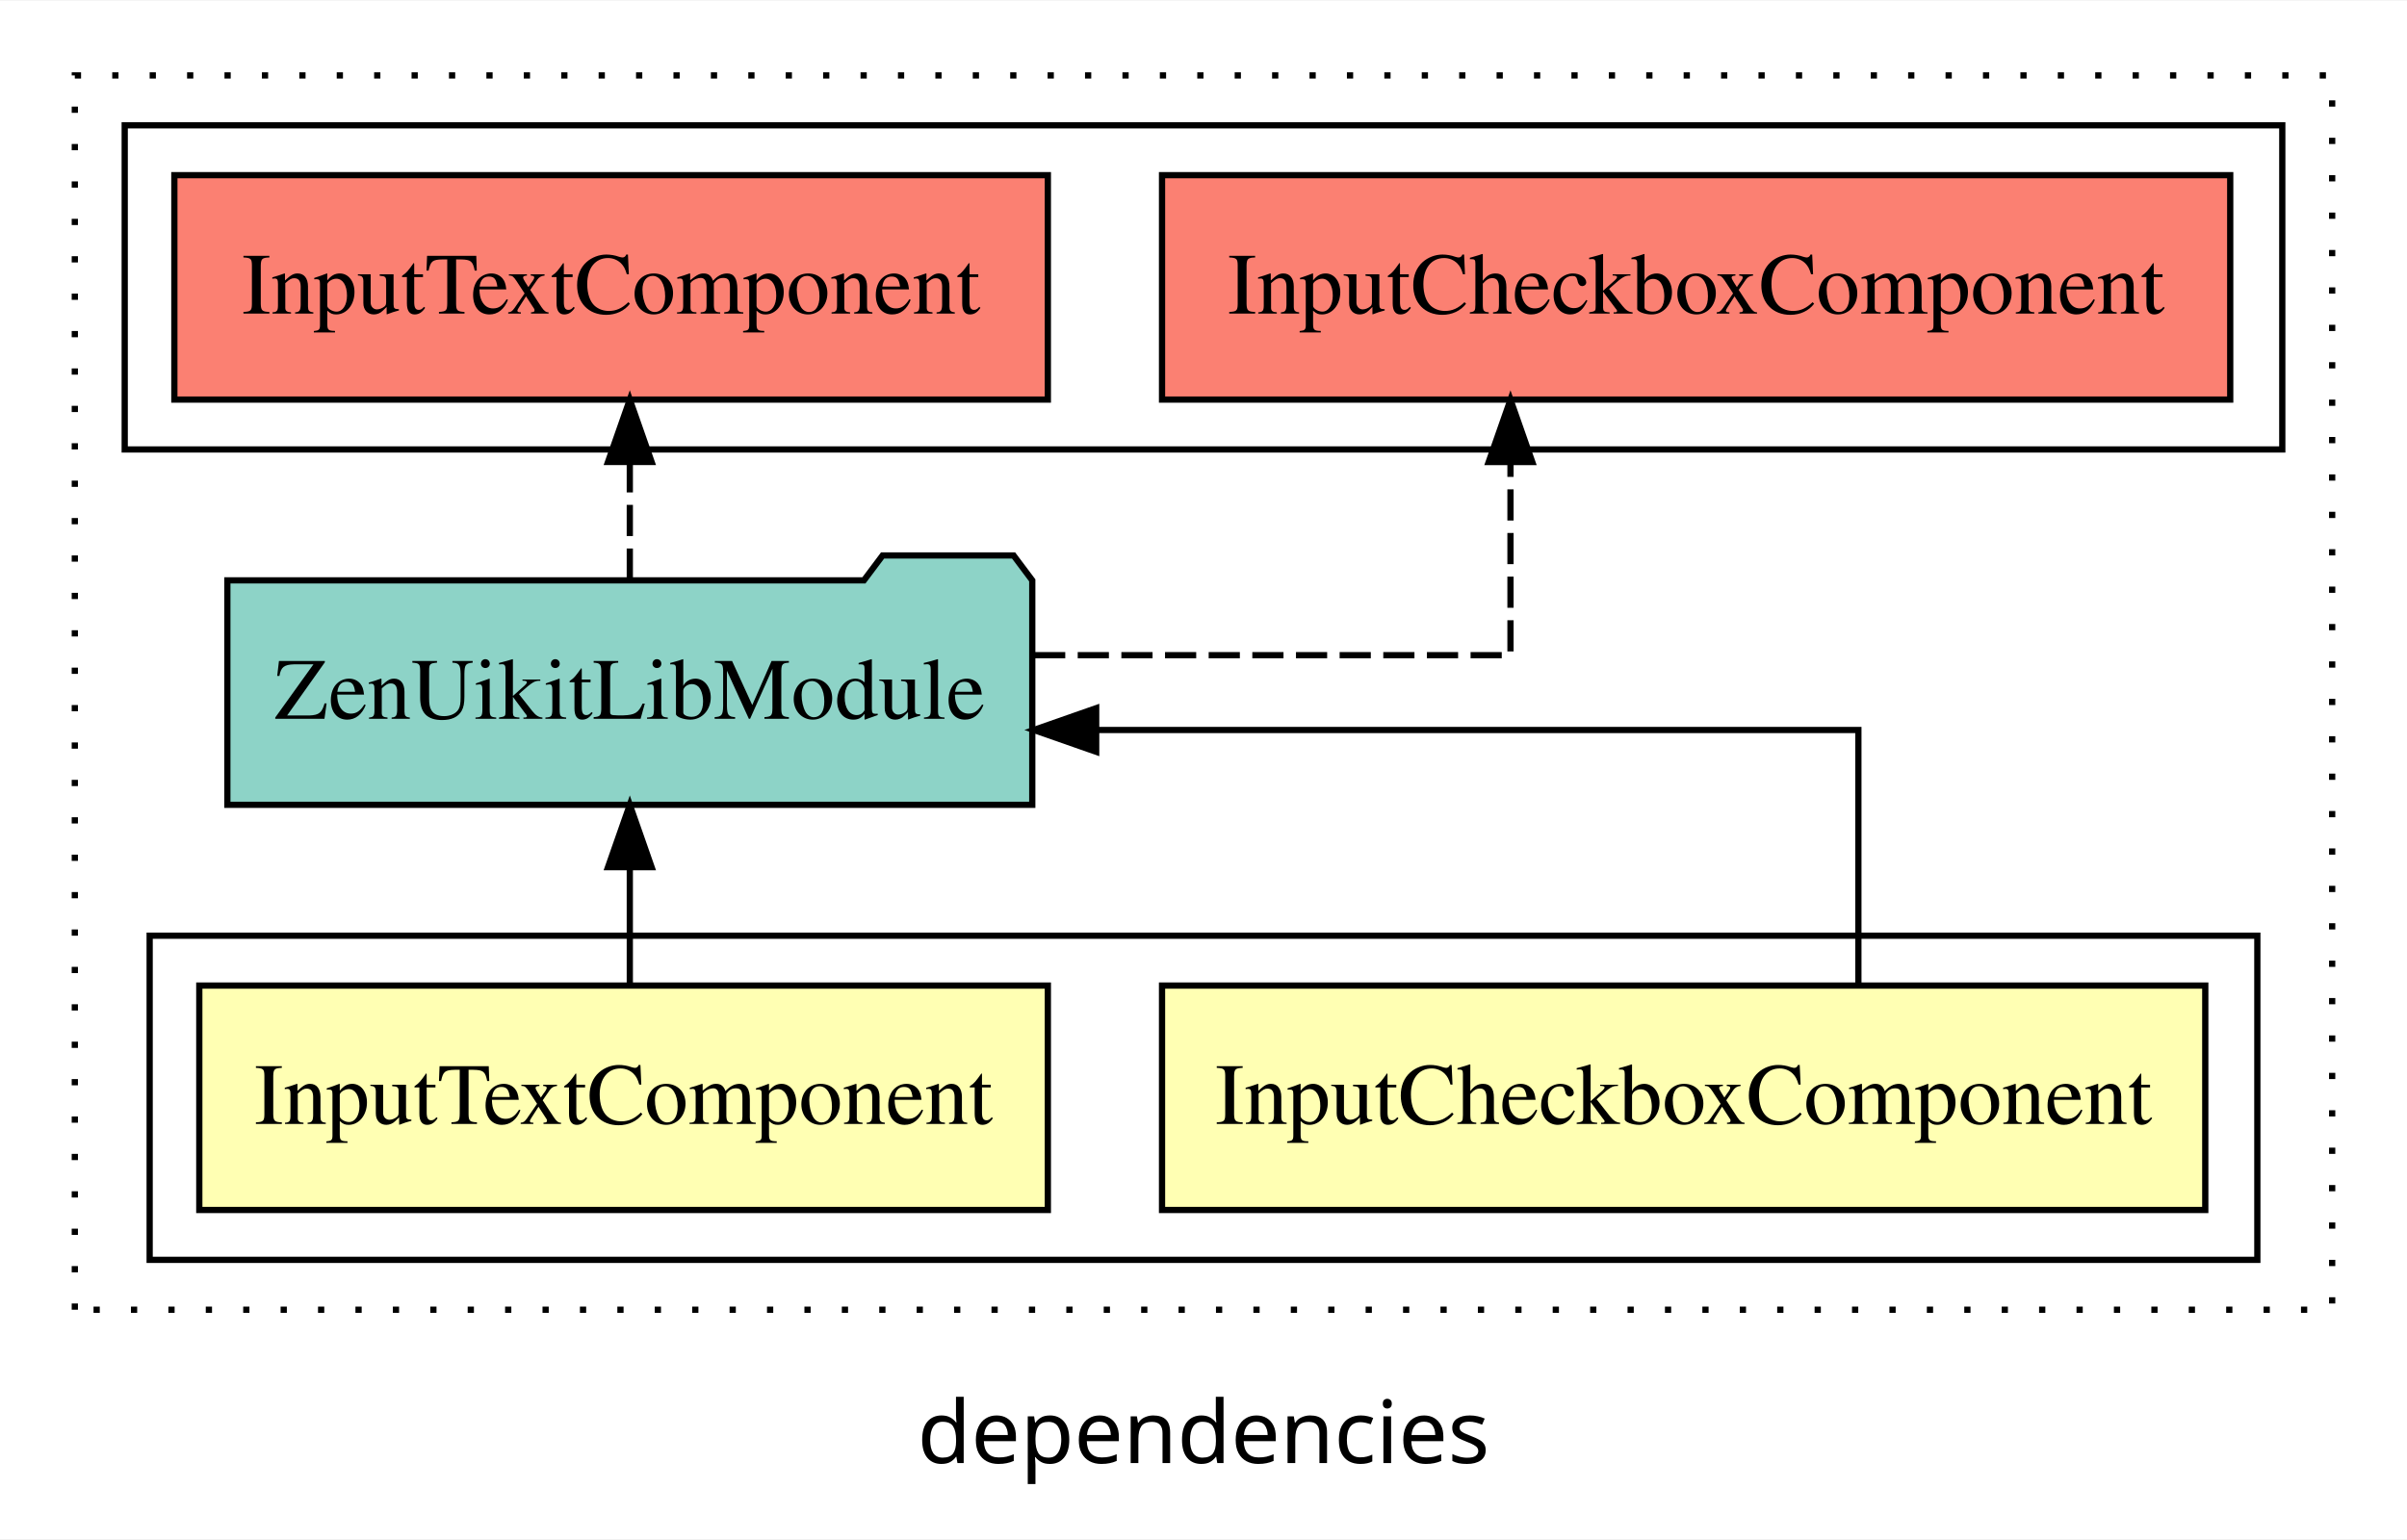
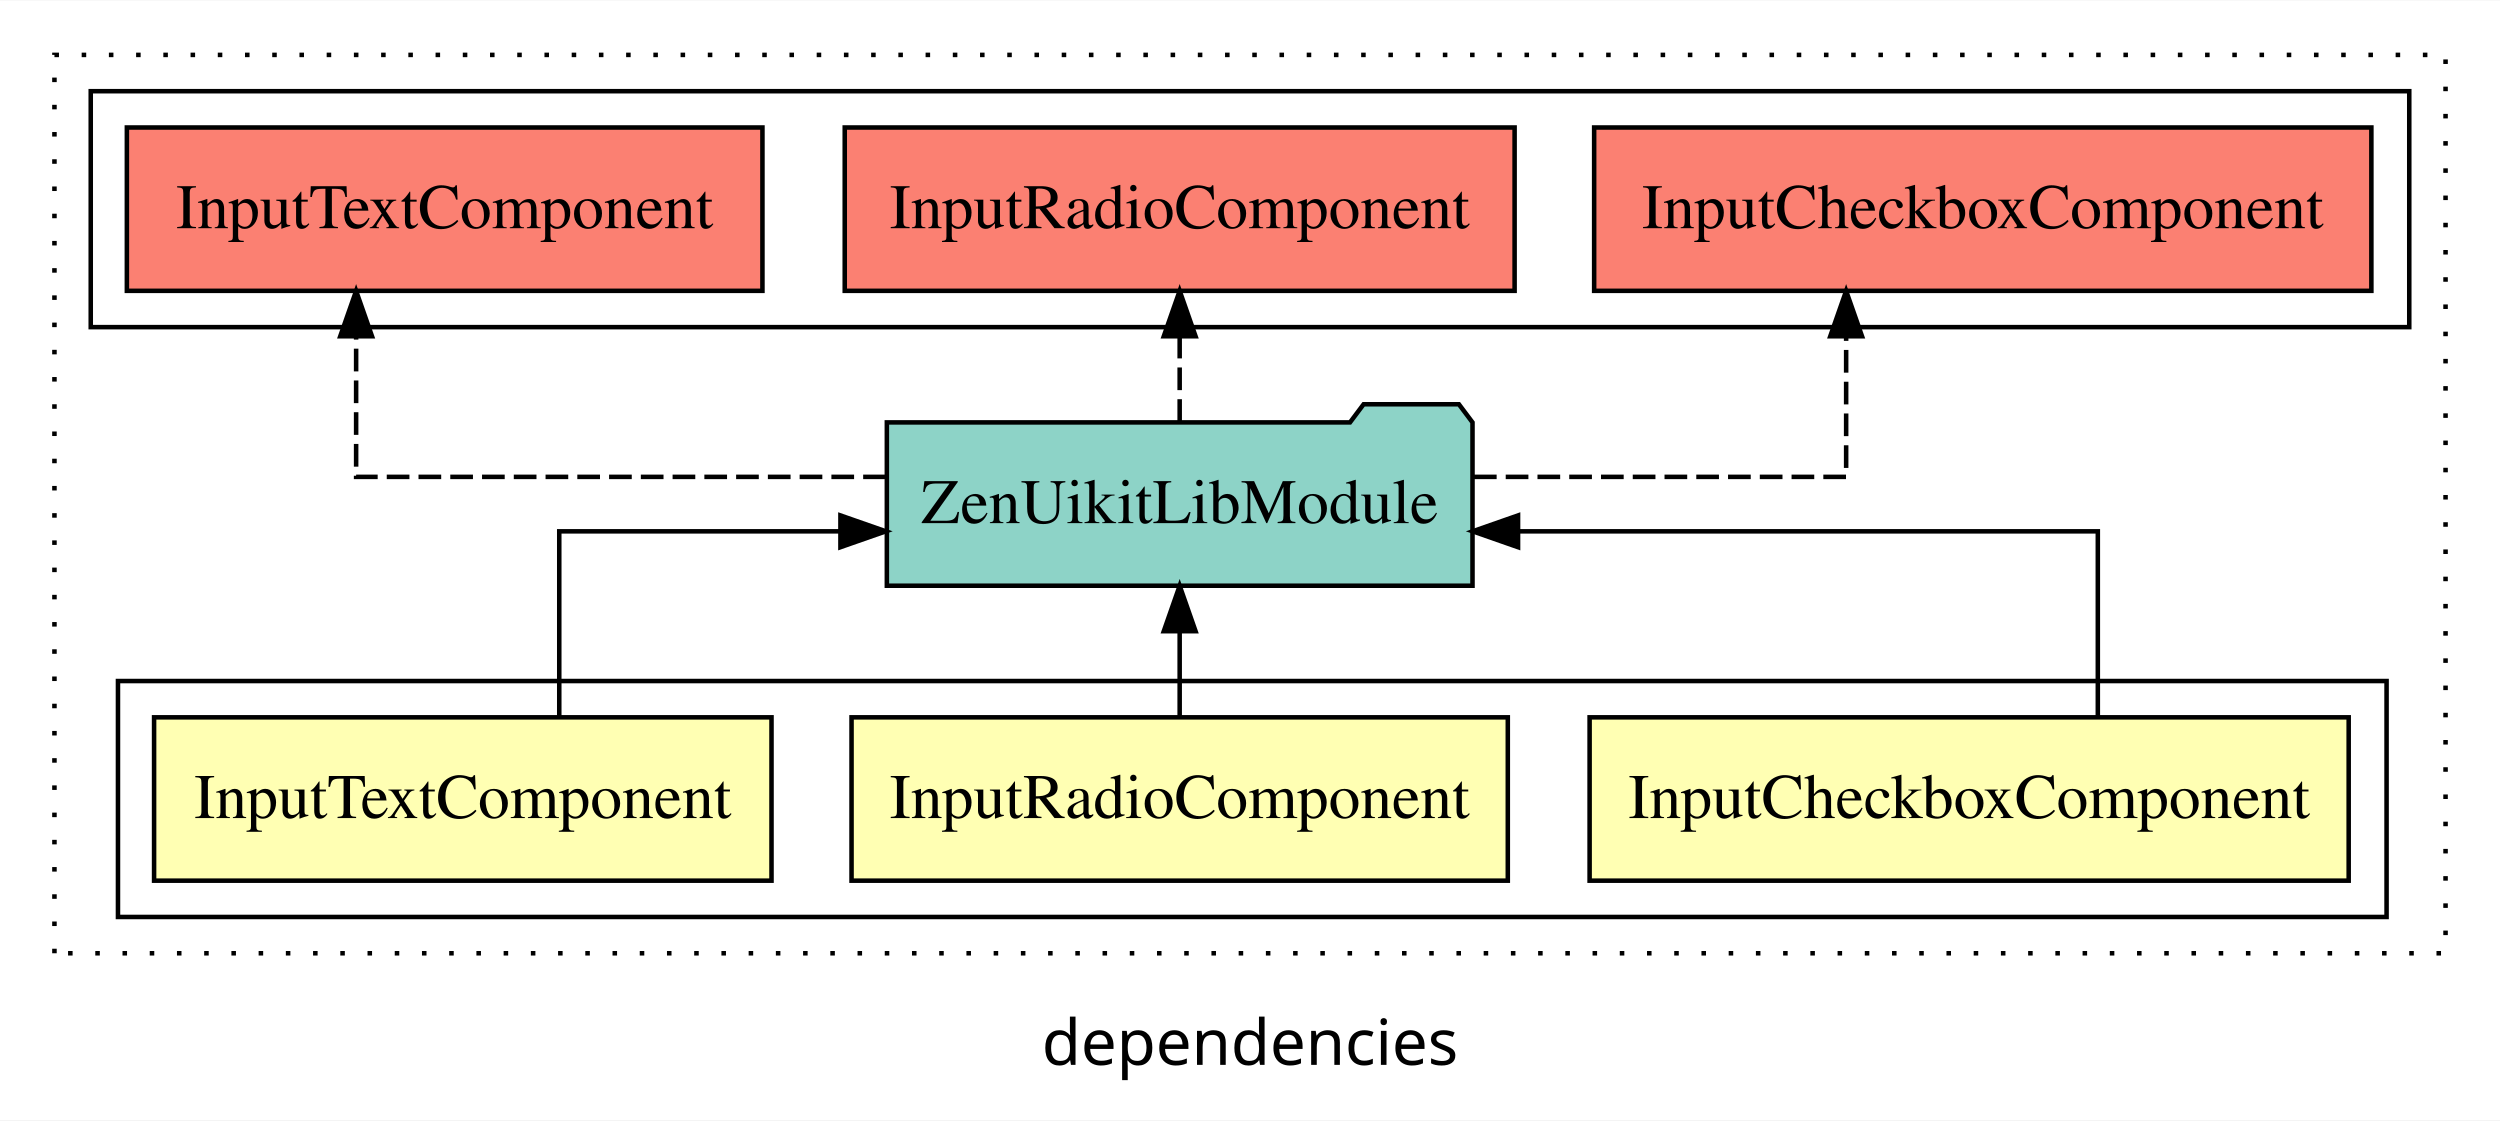
- <svg xmlns="http://www.w3.org/2000/svg" width="386pt" height="247pt" viewBox="0.00 0.00 386.00 246.80">
+ <svg xmlns="http://www.w3.org/2000/svg" width="551pt" height="247pt" viewBox="0.00 0.00 551.00 246.80">
  <g id="graph0" class="graph" transform="scale(1 1) rotate(0) translate(4 242.8)">
-     <polygon fill="white" stroke="transparent" points="-4,4 -4,-242.8 382,-242.8 382,4 -4,4" />
-     <text text-anchor="middle" x="189" y="-8.2" font-family="sans-serif" font-size="14.00">dependencies</text>
+     <polygon fill="white" stroke="transparent" points="-4,4 -4,-242.8 547,-242.8 547,4 -4,4" />
+     <text text-anchor="middle" x="271.5" y="-8.2" font-family="sans-serif" font-size="14.00">dependencies</text>
    <g id="clust1" class="cluster">
-       <polygon fill="none" stroke="black" stroke-dasharray="1,5" points="8,-32.8 8,-230.8 370,-230.8 370,-32.8 8,-32.8" />
+       <polygon fill="none" stroke="black" stroke-dasharray="1,5" points="8,-32.8 8,-230.8 535,-230.8 535,-32.8 8,-32.8" />
    </g>
    <g id="clust2" class="cluster">
-       <polygon fill="none" stroke="black" points="20,-40.8 20,-92.8 358,-92.8 358,-40.8 20,-40.8" />
+       <polygon fill="none" stroke="black" points="22,-40.8 22,-92.8 522,-92.8 522,-40.8 22,-40.8" />
    </g>
-     <g id="clust6" class="cluster">
-       <polygon fill="none" stroke="black" points="16,-170.8 16,-222.8 362,-222.8 362,-170.8 16,-170.8" />
+     <g id="clust7" class="cluster">
+       <polygon fill="none" stroke="black" points="16,-170.8 16,-222.8 527,-222.8 527,-170.8 16,-170.8" />
    </g>
    <g id="node1" class="node">
-       <polygon fill="#ffffb3" stroke="black" points="349.65,-84.8 182.35,-84.8 182.35,-48.8 349.65,-48.8 349.65,-84.8" />
-       <text text-anchor="middle" x="266" y="-62.6" font-family="Times,serif" font-size="14.00">InputCheckboxComponent</text>
+       <polygon fill="#ffffb3" stroke="black" points="513.65,-84.8 346.35,-84.8 346.35,-48.8 513.65,-48.8 513.65,-84.8" />
+       <text text-anchor="middle" x="430" y="-62.6" font-family="Times,serif" font-size="14.00">InputCheckboxComponent</text>
+     </g>
+     <g id="node4" class="node">
+       <polygon fill="#8dd3c7" stroke="black" points="320.54,-149.8 317.54,-153.8 296.54,-153.8 293.54,-149.8 191.46,-149.8 191.46,-113.8 320.54,-113.8 320.54,-149.8" />
+       <text text-anchor="middle" x="256" y="-127.6" font-family="Times,serif" font-size="14.00">ZenUikitLibModule</text>
+     </g>
+     <g id="edge1" class="edge">
+       <path fill="none" stroke="black" d="M458.36,-84.82C458.36,-102.17 458.36,-125.8 458.36,-125.8 458.36,-125.8 330.58,-125.8 330.58,-125.8" />
+       <polygon fill="black" stroke="black" points="330.58,-122.3 320.58,-125.8 330.58,-129.3 330.58,-122.3" />
+     </g>
+     <g id="node2" class="node">
+       <polygon fill="#ffffb3" stroke="black" points="328.32,-84.8 183.68,-84.8 183.68,-48.8 328.32,-48.8 328.32,-84.8" />
+       <text text-anchor="middle" x="256" y="-62.6" font-family="Times,serif" font-size="14.00">InputRadioComponent</text>
+     </g>
+     <g id="edge2" class="edge">
+       <path fill="none" stroke="black" d="M256,-84.91C256,-84.91 256,-103.79 256,-103.79" />
+       <polygon fill="black" stroke="black" points="252.5,-103.79 256,-113.79 259.5,-103.79 252.5,-103.79" />
    </g>
    <g id="node3" class="node">
-       <polygon fill="#8dd3c7" stroke="black" points="161.54,-149.8 158.54,-153.8 137.54,-153.8 134.54,-149.8 32.46,-149.8 32.46,-113.8 161.54,-113.8 161.54,-149.8" />
-       <text text-anchor="middle" x="97" y="-127.6" font-family="Times,serif" font-size="14.00">ZenUikitLibModule</text>
-     </g>
-     <g id="edge1" class="edge">
-       <path fill="none" stroke="black" d="M294.02,-84.82C294.02,-102.17 294.02,-125.8 294.02,-125.8 294.02,-125.8 171.79,-125.8 171.79,-125.8" />
-       <polygon fill="black" stroke="black" points="171.79,-122.3 161.79,-125.8 171.79,-129.3 171.79,-122.3" />
-     </g>
-     <g id="node2" class="node">
-       <polygon fill="#ffffb3" stroke="black" points="164.04,-84.8 27.96,-84.8 27.96,-48.8 164.04,-48.8 164.04,-84.8" />
-       <text text-anchor="middle" x="96" y="-62.6" font-family="Times,serif" font-size="14.00">InputTextComponent</text>
-     </g>
-     <g id="edge2" class="edge">
-       <path fill="none" stroke="black" d="M97,-84.91C97,-84.91 97,-103.79 97,-103.79" />
-       <polygon fill="black" stroke="black" points="93.5,-103.79 97,-113.79 100.5,-103.79 93.5,-103.79" />
-     </g>
-     <g id="node4" class="node">
-       <polygon fill="#fb8072" stroke="black" points="353.65,-214.8 182.35,-214.8 182.35,-178.8 353.65,-178.8 353.65,-214.8" />
-       <text text-anchor="middle" x="268" y="-192.6" font-family="Times,serif" font-size="14.00">InputCheckboxComponent </text>
+       <polygon fill="#ffffb3" stroke="black" points="166.04,-84.8 29.96,-84.8 29.96,-48.8 166.04,-48.8 166.04,-84.8" />
+       <text text-anchor="middle" x="98" y="-62.6" font-family="Times,serif" font-size="14.00">InputTextComponent</text>
    </g>
    <g id="edge3" class="edge">
-       <path fill="none" stroke="black" stroke-dasharray="5,2" d="M161.83,-137.8C198.95,-137.8 238.23,-137.8 238.23,-137.8 238.23,-137.8 238.23,-168.78 238.23,-168.78" />
-       <polygon fill="black" stroke="black" points="234.73,-168.78 238.23,-178.78 241.73,-168.78 234.73,-168.78" />
+       <path fill="none" stroke="black" d="M119.26,-84.82C119.26,-102.17 119.26,-125.8 119.26,-125.8 119.26,-125.8 181.23,-125.8 181.23,-125.8" />
+       <polygon fill="black" stroke="black" points="181.23,-129.3 191.23,-125.8 181.23,-122.3 181.23,-129.3" />
    </g>
    <g id="node5" class="node">
+       <polygon fill="#fb8072" stroke="black" points="518.65,-214.8 347.35,-214.8 347.35,-178.8 518.65,-178.8 518.65,-214.8" />
+       <text text-anchor="middle" x="433" y="-192.6" font-family="Times,serif" font-size="14.00">InputCheckboxComponent </text>
+     </g>
+     <g id="edge4" class="edge">
+       <path fill="none" stroke="black" stroke-dasharray="5,2" d="M320.86,-137.8C360.21,-137.8 402.89,-137.8 402.89,-137.8 402.89,-137.8 402.89,-168.78 402.89,-168.78" />
+       <polygon fill="black" stroke="black" points="399.39,-168.78 402.89,-178.78 406.39,-168.78 399.39,-168.78" />
+     </g>
+     <g id="node6" class="node">
+       <polygon fill="#fb8072" stroke="black" points="329.82,-214.8 182.18,-214.8 182.18,-178.8 329.82,-178.8 329.82,-214.8" />
+       <text text-anchor="middle" x="256" y="-192.6" font-family="Times,serif" font-size="14.00">InputRadioComponent </text>
+     </g>
+     <g id="edge5" class="edge">
+       <path fill="none" stroke="black" stroke-dasharray="5,2" d="M256,-149.91C256,-149.91 256,-168.79 256,-168.79" />
+       <polygon fill="black" stroke="black" points="252.5,-168.79 256,-178.79 259.5,-168.79 252.5,-168.79" />
+     </g>
+     <g id="node7" class="node">
      <polygon fill="#fb8072" stroke="black" points="164.04,-214.8 23.96,-214.8 23.96,-178.8 164.04,-178.8 164.04,-214.8" />
      <text text-anchor="middle" x="94" y="-192.6" font-family="Times,serif" font-size="14.00">InputTextComponent </text>
    </g>
-     <g id="edge4" class="edge">
-       <path fill="none" stroke="black" stroke-dasharray="5,2" d="M97,-149.91C97,-149.91 97,-168.79 97,-168.79" />
-       <polygon fill="black" stroke="black" points="93.5,-168.79 97,-178.79 100.5,-168.79 93.5,-168.79" />
+     <g id="edge6" class="edge">
+       <path fill="none" stroke="black" stroke-dasharray="5,2" d="M191.24,-137.8C139.11,-137.8 74.49,-137.8 74.49,-137.8 74.49,-137.8 74.49,-168.78 74.49,-168.78" />
+       <polygon fill="black" stroke="black" points="70.99,-168.78 74.49,-178.78 77.99,-168.78 70.99,-168.78" />
    </g>
  </g>
</svg>
